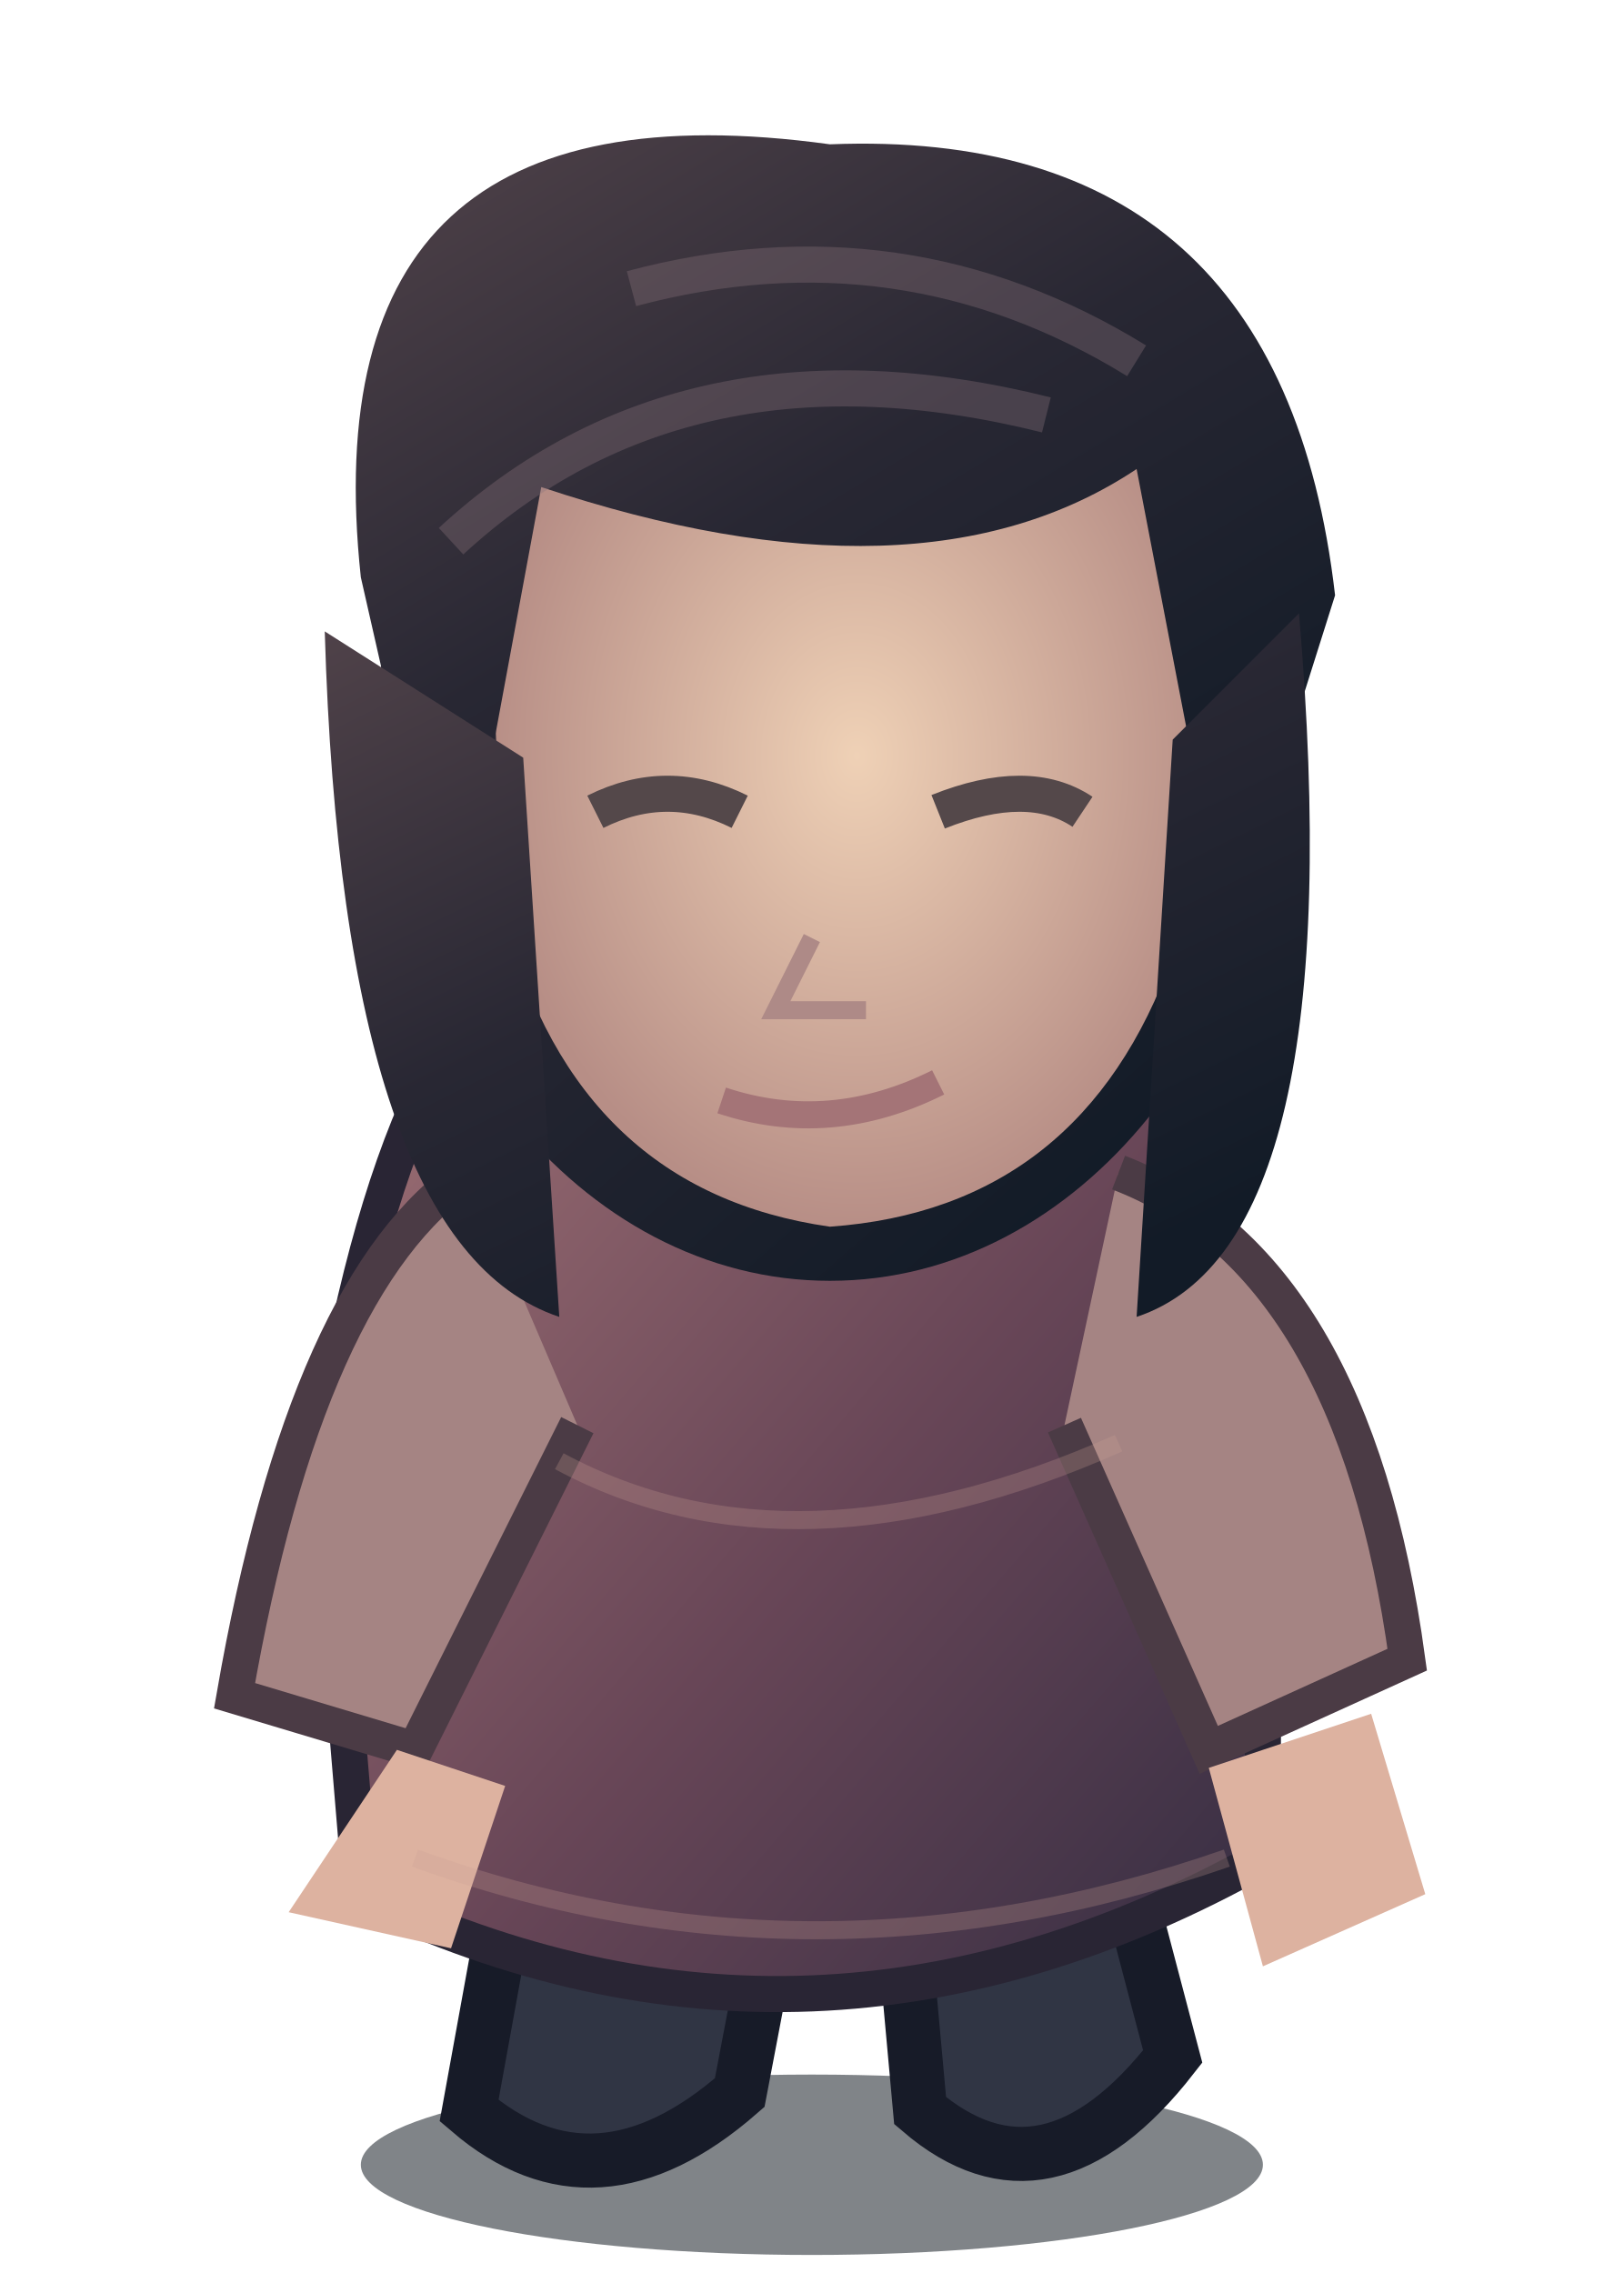
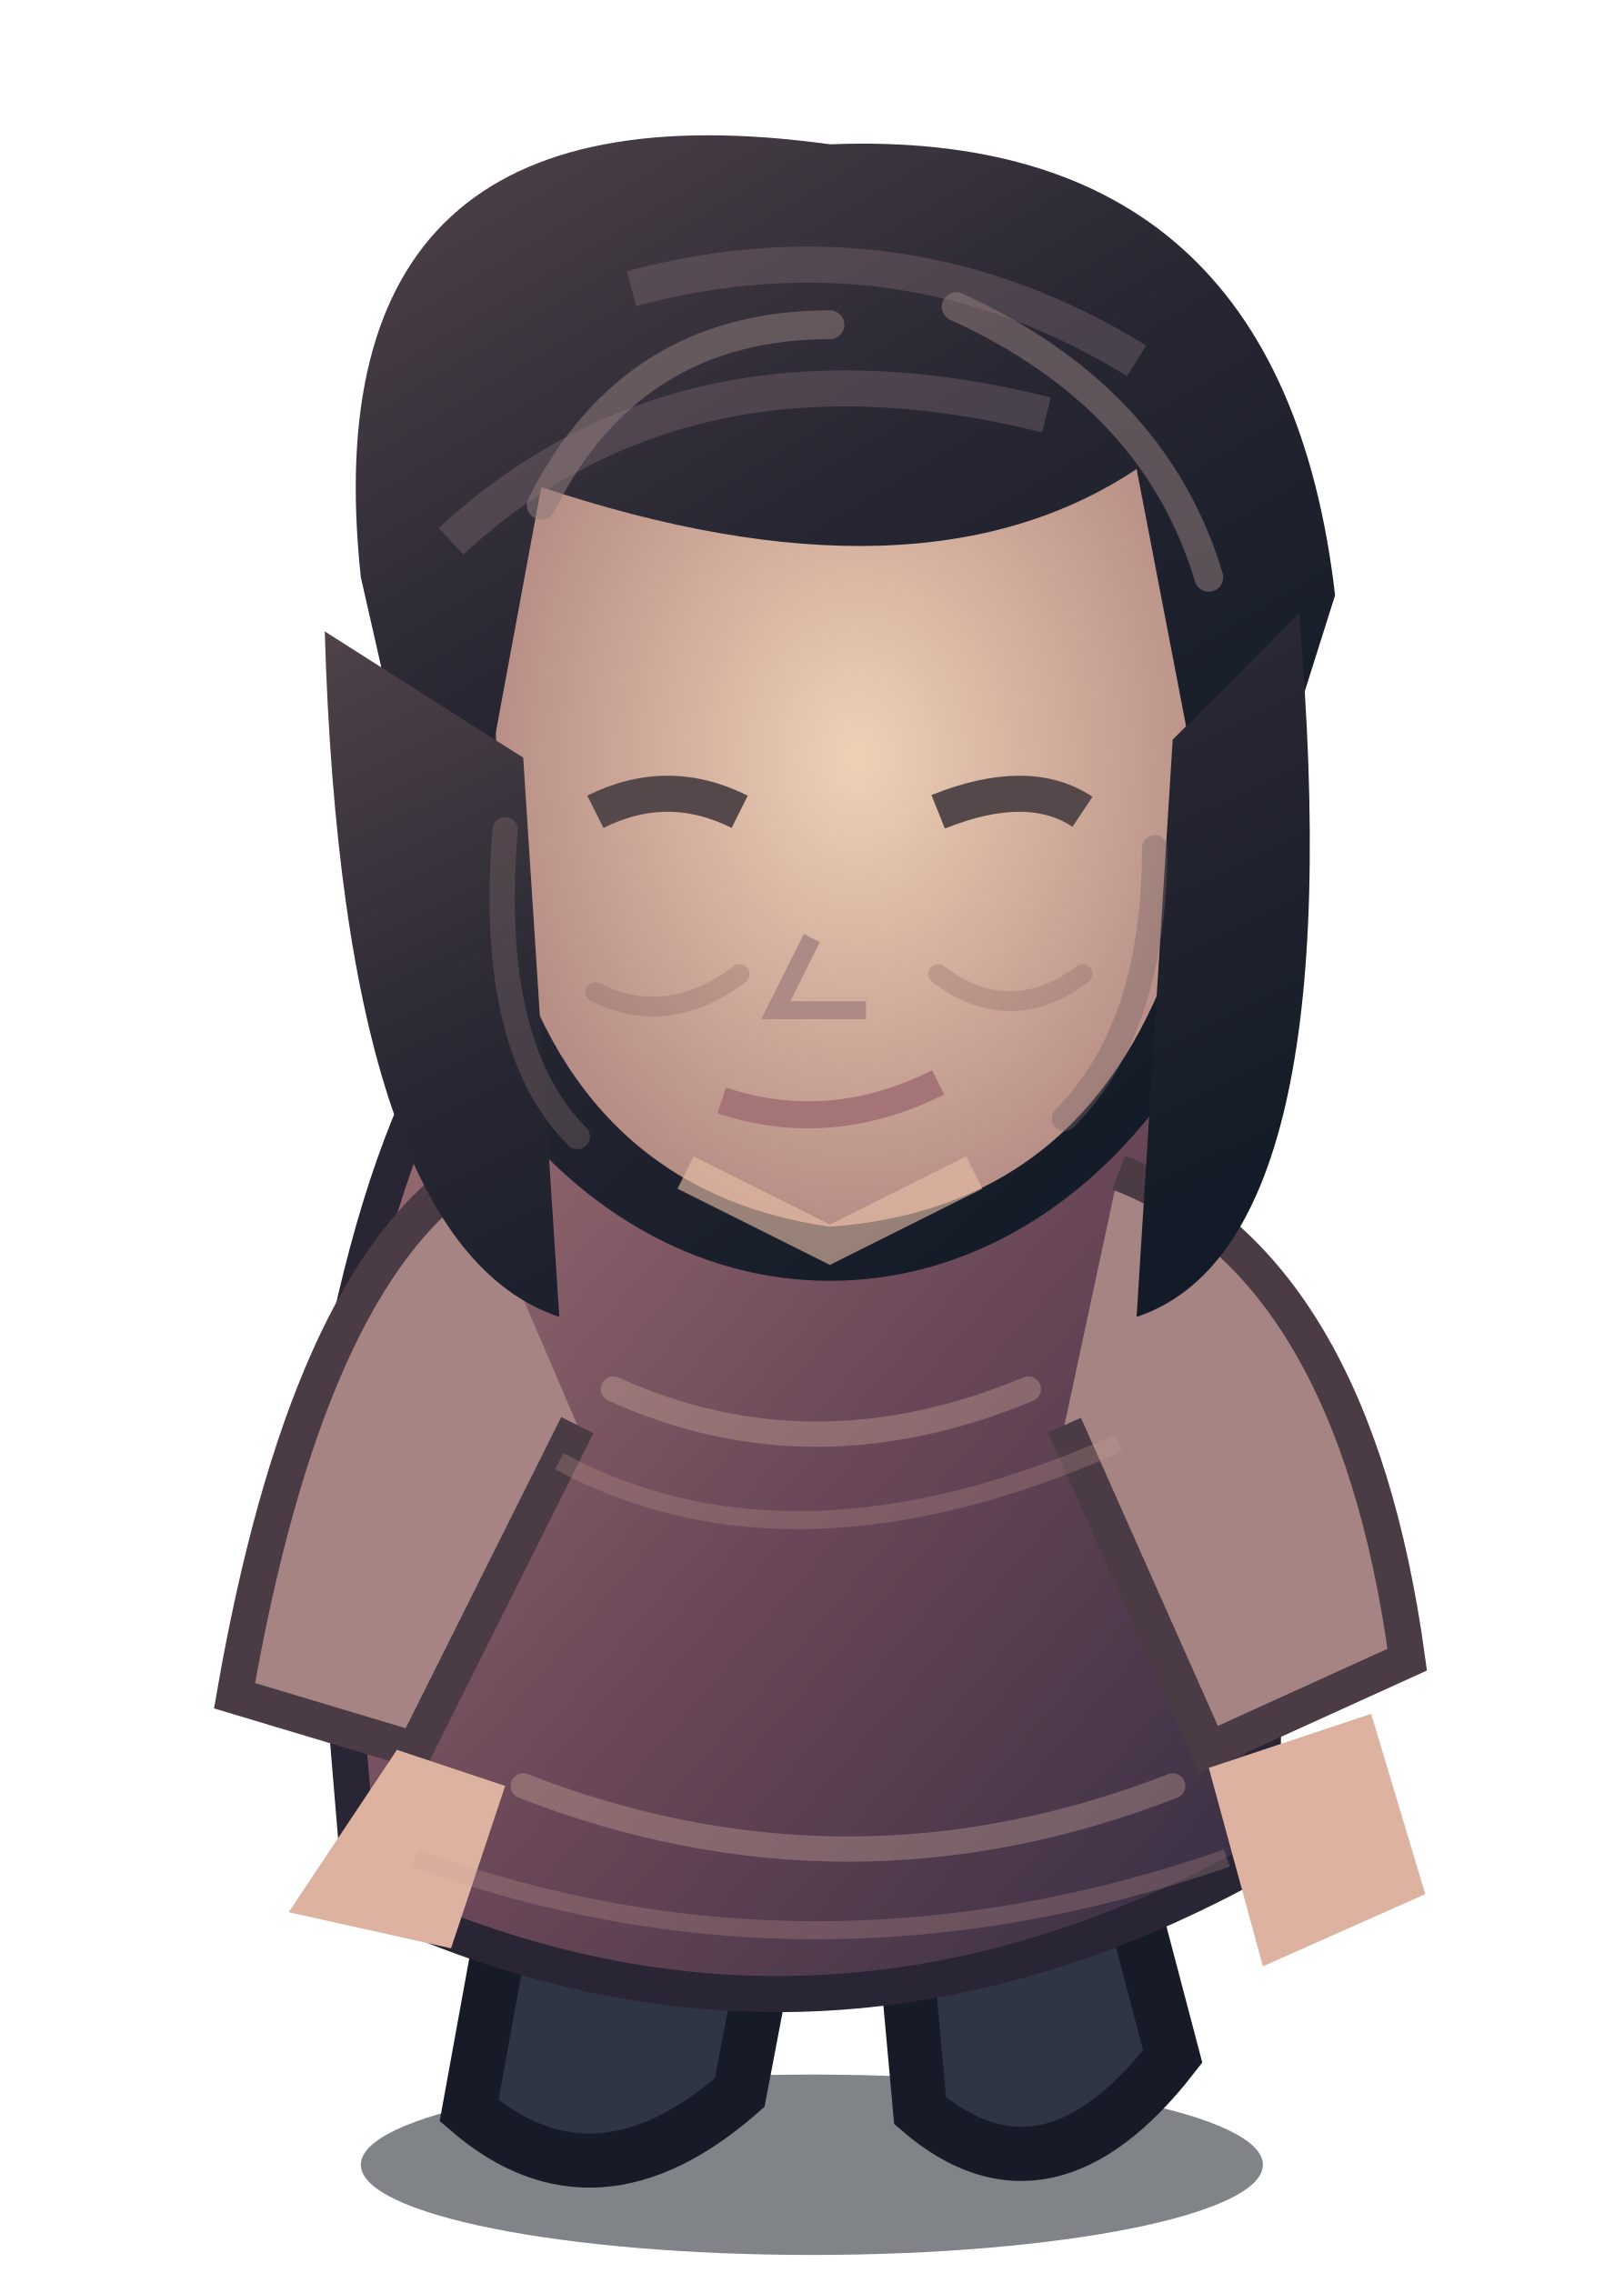
<svg xmlns="http://www.w3.org/2000/svg" viewBox="0 0 90 126">
  <defs>
    <linearGradient id="dress" x2="1" y2="1">
      <stop stop-color="#a47578" />
      <stop offset=".55" stop-color="#684657" />
      <stop offset="1" stop-color="#342d42" />
    </linearGradient>
    <linearGradient id="hair" x2=".7" y2="1">
      <stop stop-color="#51434a" />
      <stop offset=".5" stop-color="#282733" />
      <stop offset="1" stop-color="#121b27" />
    </linearGradient>
    <radialGradient id="face">
      <stop stop-color="#efd1b6" />
      <stop offset="1" stop-color="#b78e86" />
    </radialGradient>
  </defs>
  <ellipse cx="45" cy="120" rx="25" ry="5" fill="#020a12" opacity=".5" />
  <path d="M30 95L26 117Q33 123 41 116L45 95M49 95L51 117Q58 123 65 114L60 95" fill="#303544" stroke="#171b28" stroke-width="3" />
  <path d="M32 51Q22 55 18 81L20 105Q45 117 70 103L70 80Q68 59 56 52Z" fill="url(#dress)" stroke="#292534" stroke-width="2" />
  <path d="M26 65Q17 71 13 94L23 97L32 79M62 65Q75 70 78 92L67 97L59 79" fill="#a58483" stroke="#4b3b45" stroke-width="2" />
  <path d="M22 97L16 106L25 108L28 99M67 98L70 109L79 105L76 95" fill="#ddb2a0" />
  <path d="M31 81Q44 88 62 80M23 103Q45 111 68 103" stroke="#cb9e95" stroke-opacity=".26" fill="none" />
  <ellipse cx="46" cy="40" rx="25" ry="31" fill="url(#hair)" />
  <path d="M27 31Q28 14 46 16Q67 17 68 35L65 53Q60 67 46 68Q32 66 28 51Z" fill="url(#face)" />
  <path d="M20 32Q17 4 46 8Q71 7 74 33L68 52L63 26Q51 34 30 27L25 54Z" fill="url(#hair)" />
  <path d="M25 30Q38 18 58 23M35 16Q50 12 63 20" stroke="#89727a" opacity=".35" fill="none" stroke-width="2" />
  <path d="M33 45Q37 43 41 45M52 45Q57 43 60 45" stroke="#54484a" stroke-width="2" fill="none" />
  <path d="M45 52L43 56L48 56" stroke="#ae8a87" fill="none" />
  <path d="M40 61Q46 63 52 60" stroke="#a47477" stroke-width="1.5" fill="none" />
  <path d="M18 35Q19 69 31 73L29 42M72 34Q75 69 63 73L65 41" fill="url(#hair)" />
+   <g fill="none" stroke-linecap="round">
+     <path d="M30 28Q35 18 46 18M53 17Q64 22 67 32" stroke="#8f7a7a" stroke-opacity=".55" stroke-width="1.6" />
+     <path d="M28 46Q27 58 32 63M64 47Q64 57 59 62" stroke="#7c6668" stroke-opacity=".4" stroke-width="1.4" />
+     <path d="M34 77Q45 82 57 77M29 99Q47 106 65 99" stroke="#ecc8af" stroke-opacity=".28" stroke-width="1.4" />
+     <path d="M33 55Q37 57 41 54M52 54Q56 57 60 54" stroke="#7c5858" opacity=".25" stroke-width="1.1" />
+   </g>
+   <path d="M38 65L46 69L54 65" fill="none" stroke="#e7bea6" stroke-opacity=".62" stroke-width="2" />
</svg>
